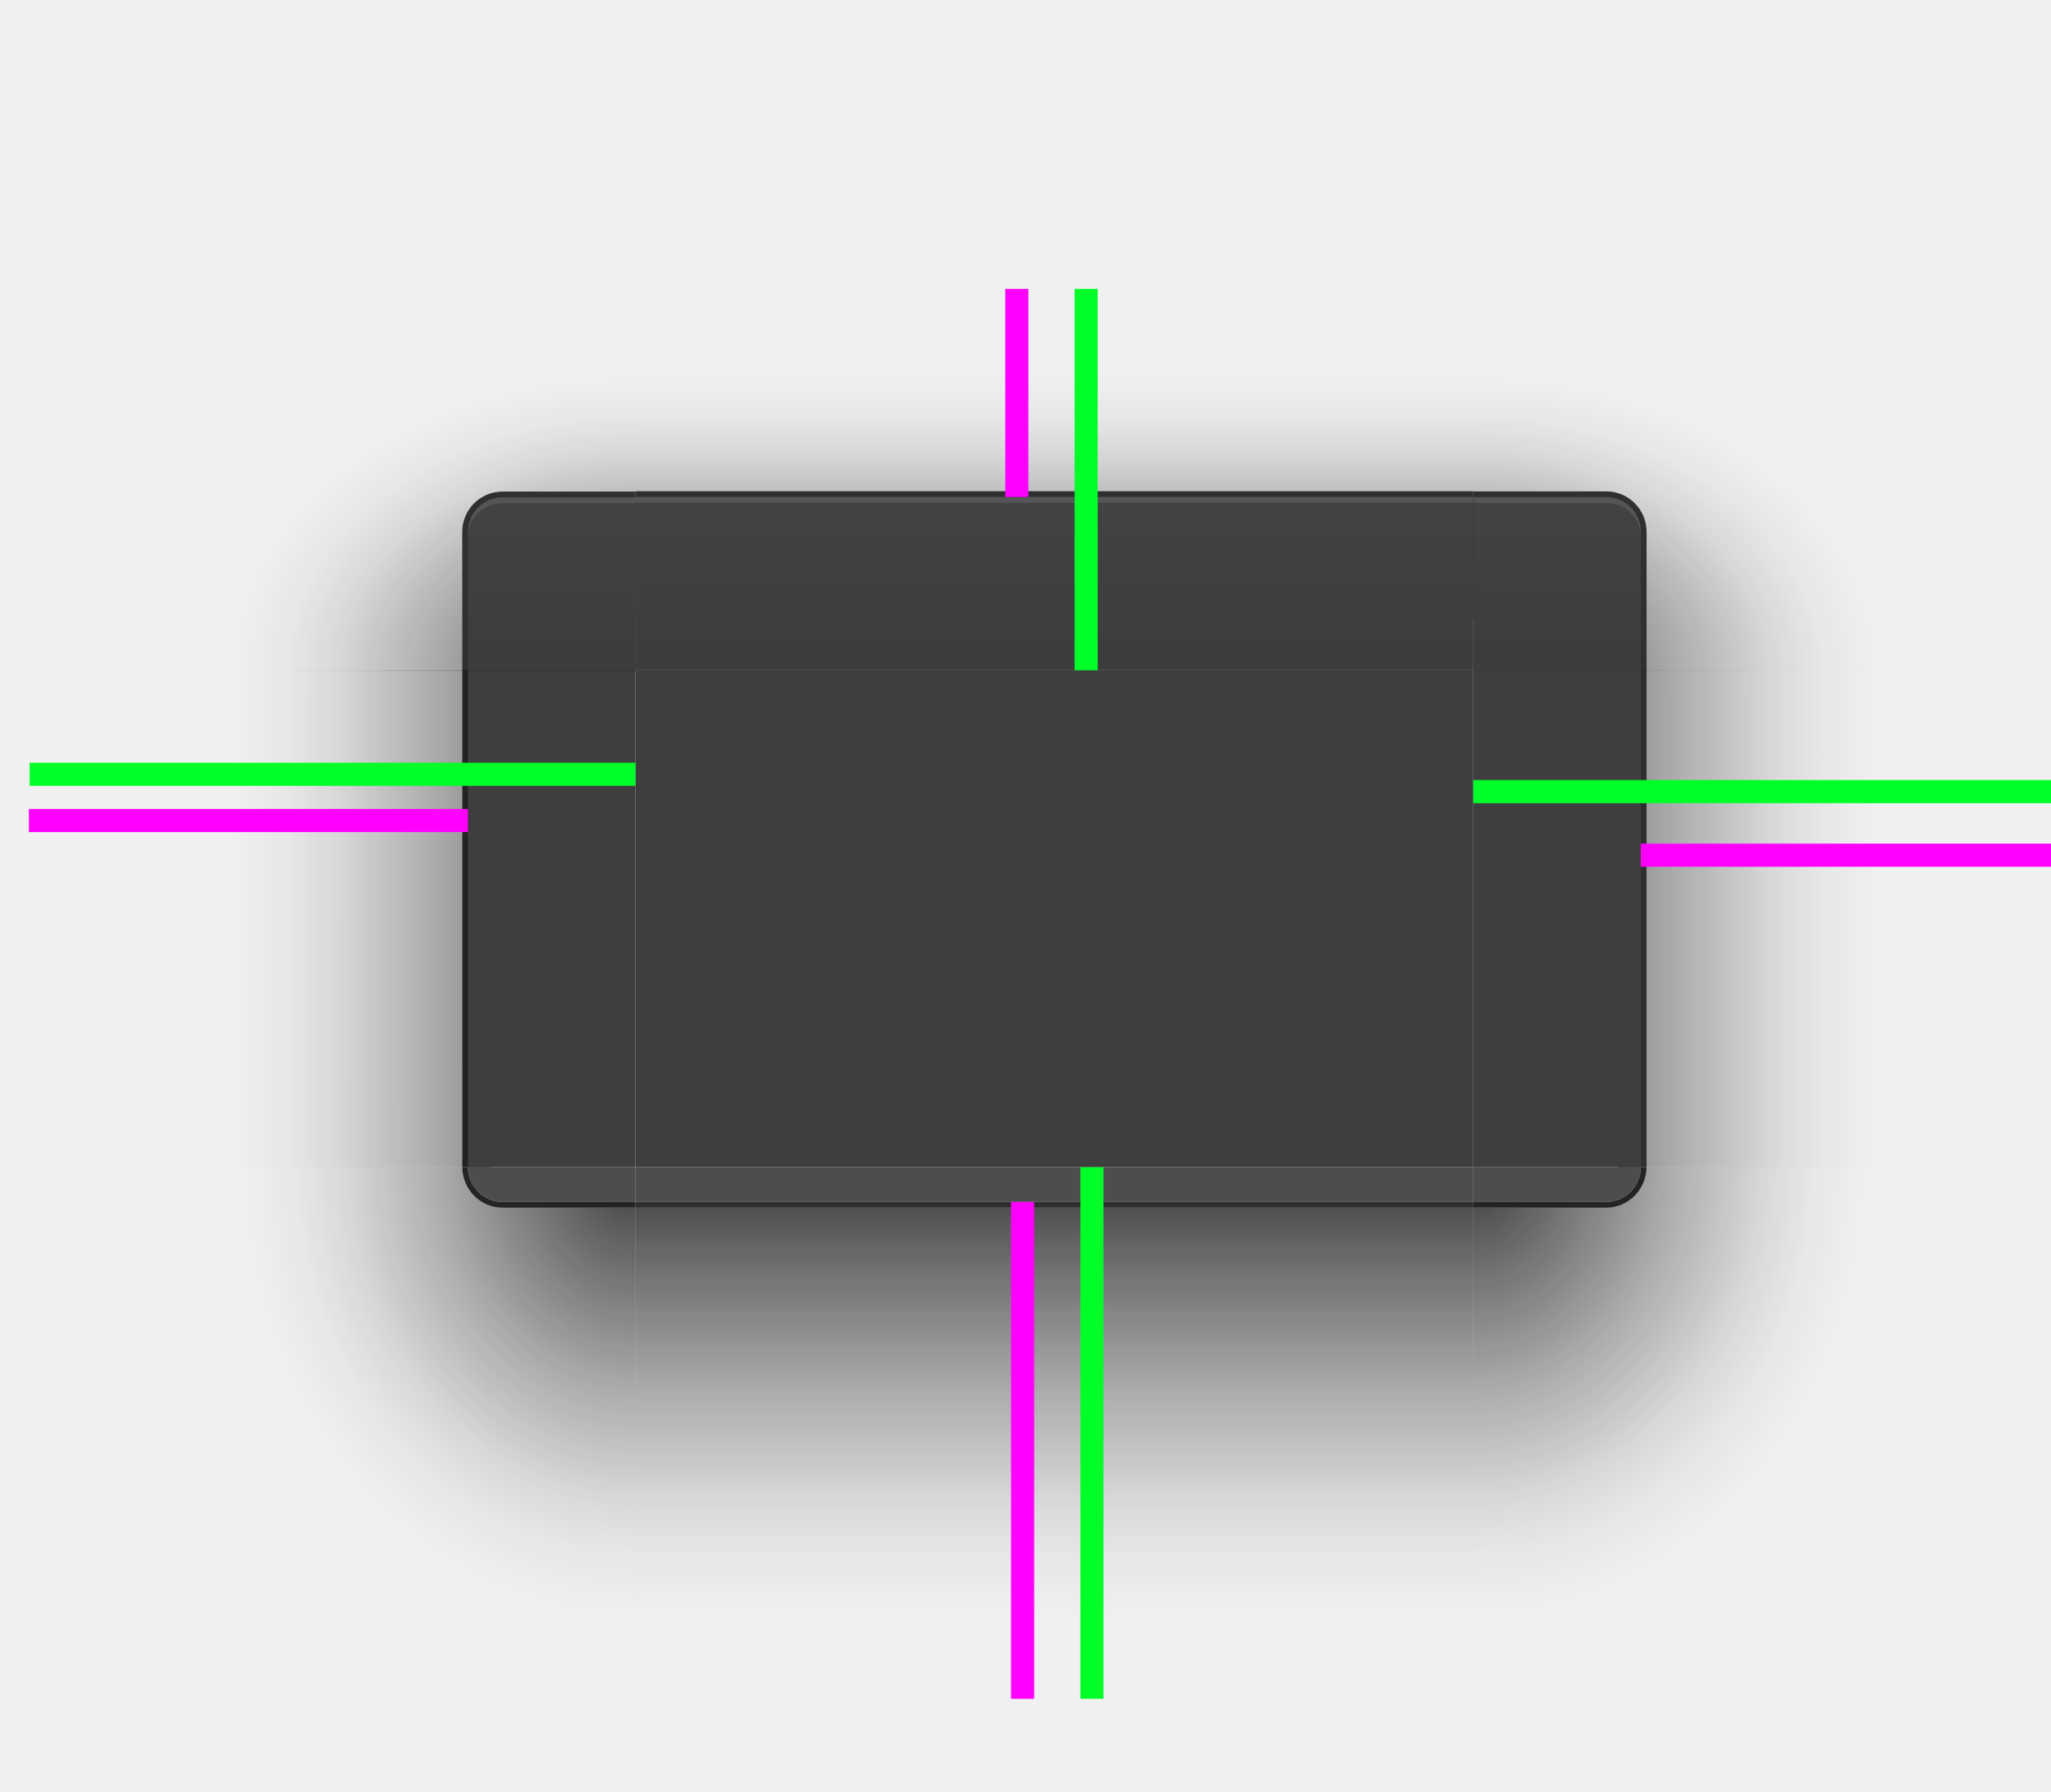
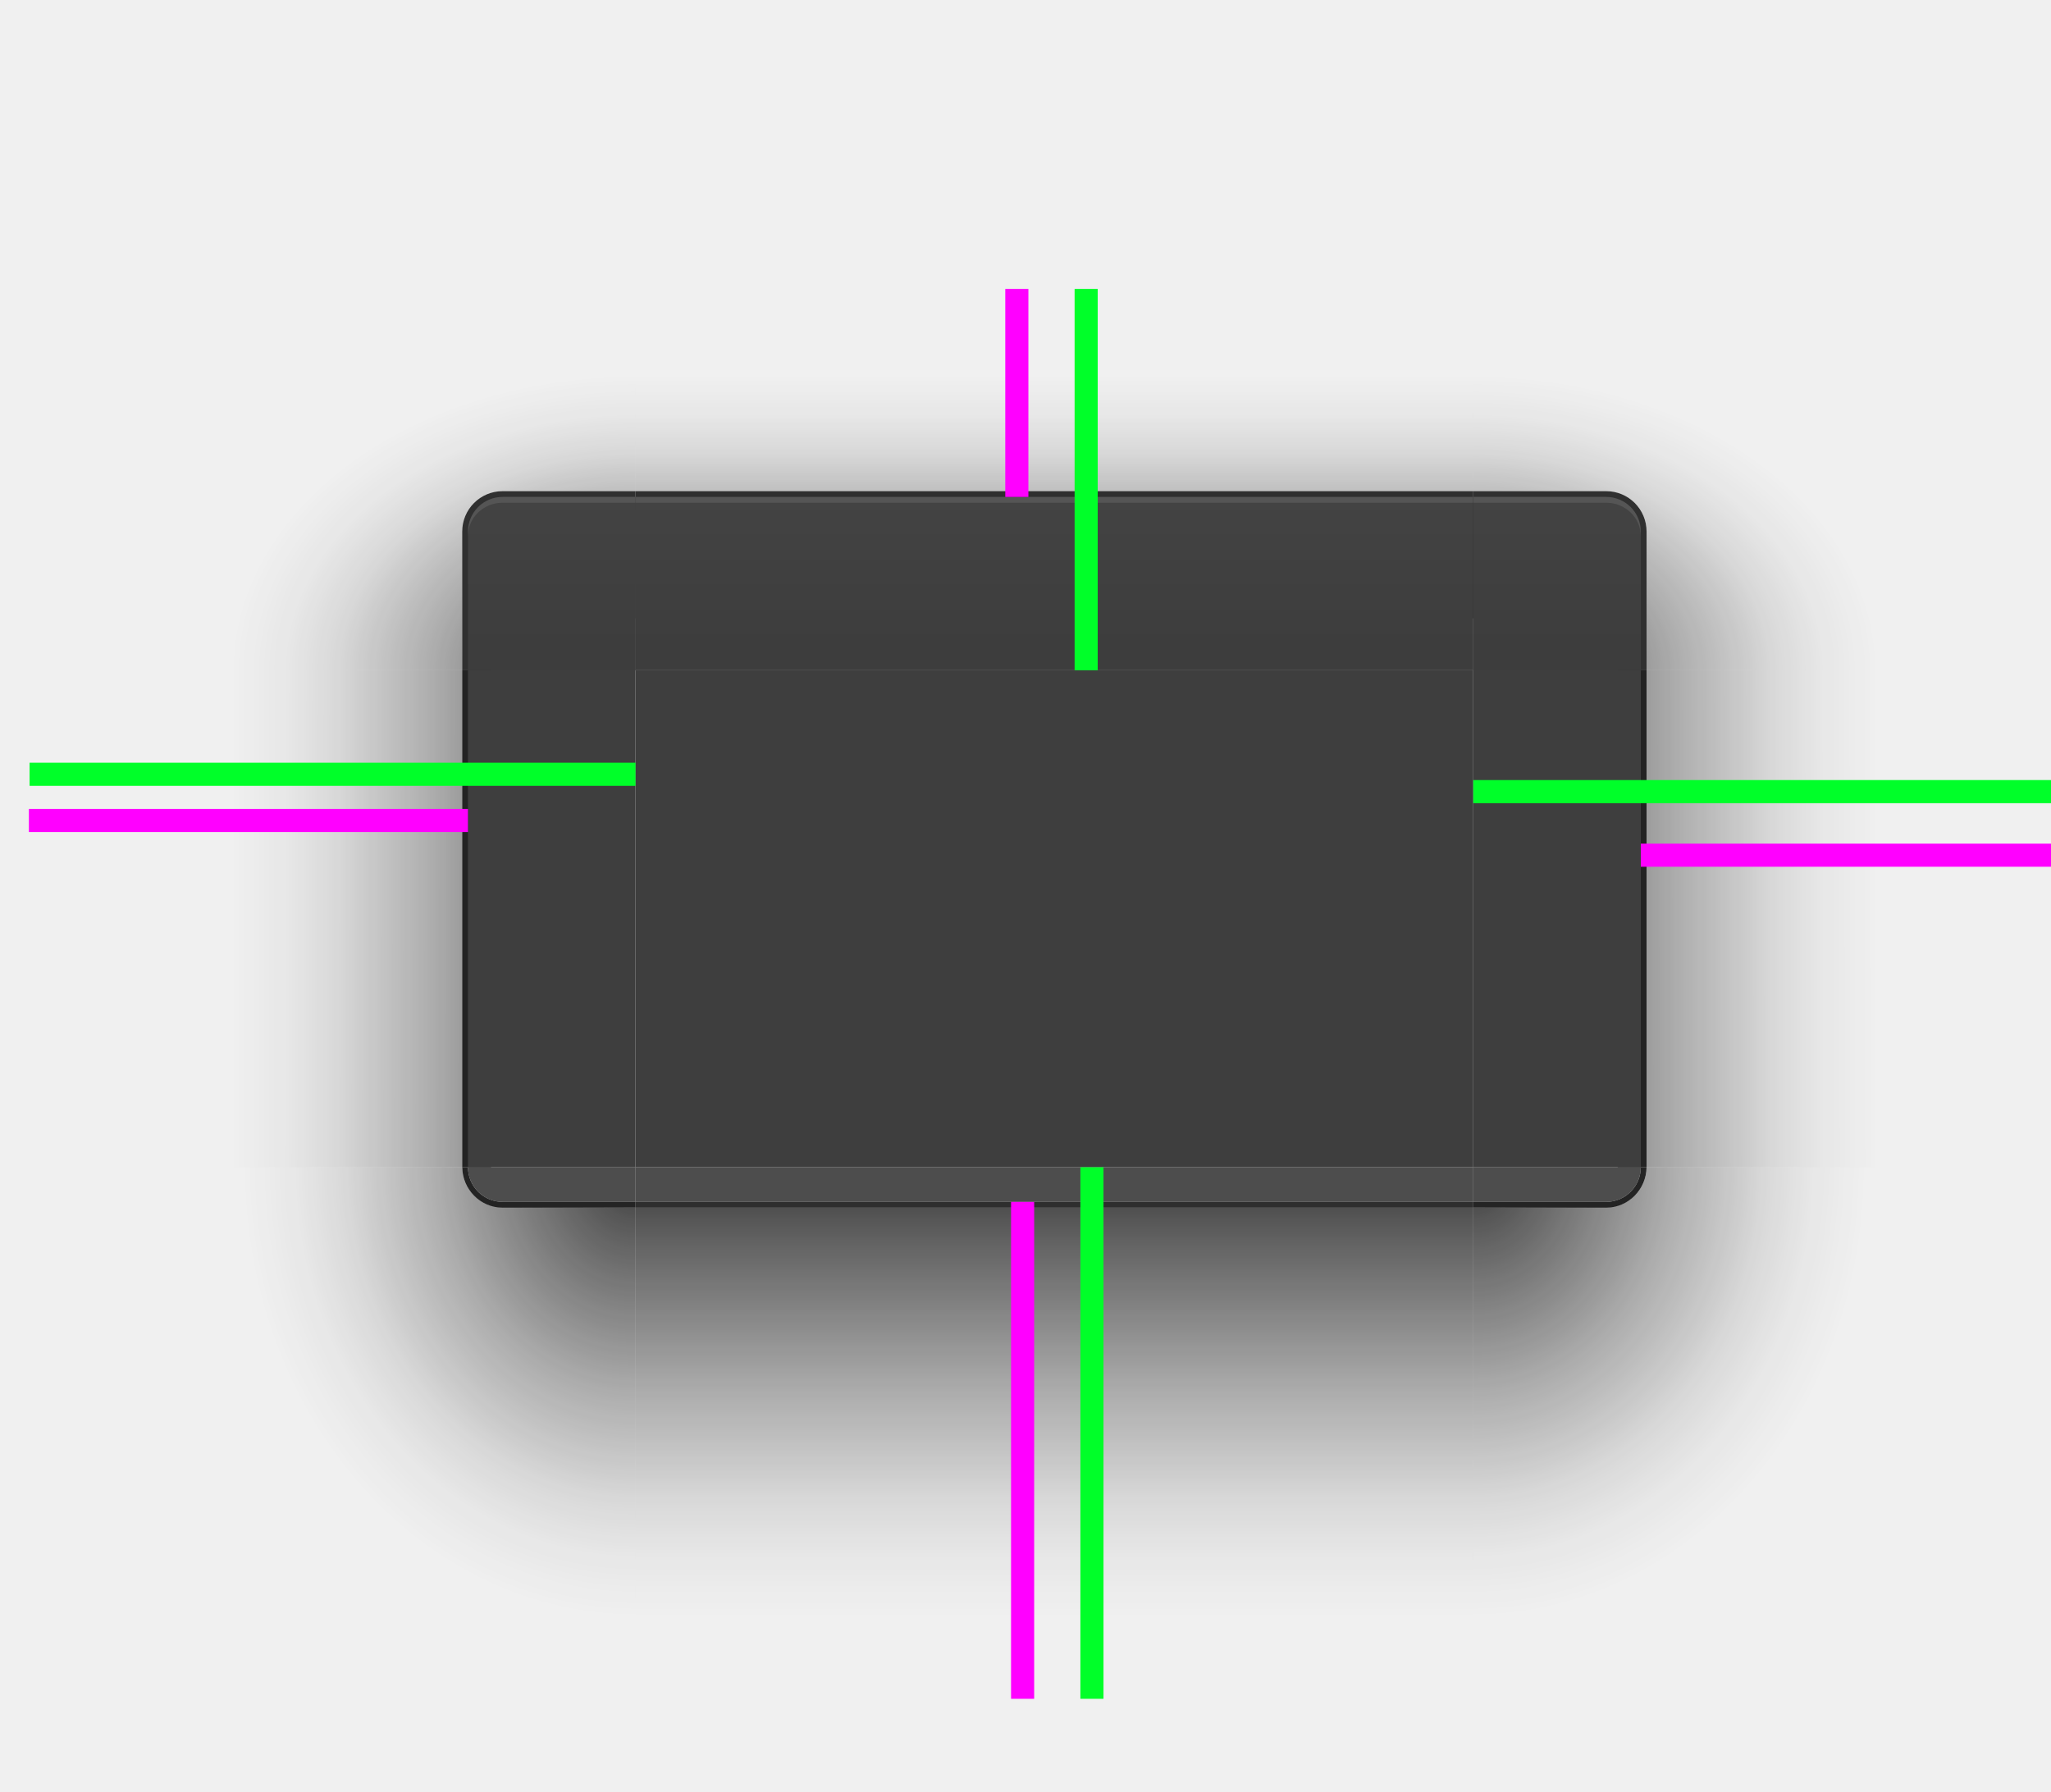
- <svg xmlns="http://www.w3.org/2000/svg" xmlns:xlink="http://www.w3.org/1999/xlink" width="355" height="310" id="svg3642" version="1.0">
-   <defs id="defs3644">
+ <svg xmlns="http://www.w3.org/2000/svg" xmlns:xlink="http://www.w3.org/1999/xlink" width="355" height="310" version="1.0">
+   <defs>
    <linearGradient id="linearGradient4192">
-       <stop id="stop4188" offset="0" style="stop-color:#434343;stop-opacity:1" />
-       <stop id="stop4190" offset="1" style="stop-color:#3d3d3d;stop-opacity:1" />
+       <stop stop-color="#434343" offset="0" />
+       <stop stop-color="#3d3d3d" offset="1" />
    </linearGradient>
    <linearGradient id="linearGradient5391">
-       <stop id="stop7028" offset="0" style="stop-color:#000000;stop-opacity:0.922;" />
-       <stop id="stop7026" offset="0.125" style="stop-color:#000000;stop-opacity:0.741;" />
-       <stop id="stop6834" offset="0.25" style="stop-color:#000000;stop-opacity:0.602;" />
-       <stop id="stop6832" offset="0.5" style="stop-color:#000000;stop-opacity:0.331;" />
-       <stop style="stop-color:#000000;stop-opacity:0.108;" offset="0.75" id="stop6836" />
-       <stop id="stop6894" offset="0.875" style="stop-color:#000000;stop-opacity:0.039;" />
-       <stop id="stop6721" offset="1" style="stop-color:#000000;stop-opacity:0;" />
+       <stop stop-opacity=".922" offset="0" />
+       <stop stop-opacity=".741" offset=".125" />
+       <stop stop-opacity=".602" offset=".25" />
+       <stop stop-opacity=".331" offset=".5" />
+       <stop stop-opacity=".108" offset=".75" />
+       <stop stop-opacity=".039" offset=".875" />
+       <stop stop-opacity="0" offset="1" />
    </linearGradient>
-     <linearGradient xlink:href="#linearGradient5391" id="linearGradient5688" gradientUnits="userSpaceOnUse" gradientTransform="translate(200,14)" x1="398" y1="143" x2="398" y2="220.938" />
-     <linearGradient xlink:href="#linearGradient5391" id="linearGradient5785" gradientUnits="userSpaceOnUse" gradientTransform="translate(175.125,14)" x1="349.875" y1="99" x2="279.875" y2="98.938" />
-     <linearGradient xlink:href="#linearGradient5391" id="linearGradient5791" gradientUnits="userSpaceOnUse" gradientTransform="matrix(-1,0,0,1,1020,14)" x1="350" y1="99" x2="280" y2="98.938" />
-     <linearGradient xlink:href="#linearGradient5391" id="linearGradient6612" gradientUnits="userSpaceOnUse" gradientTransform="translate(200,5)" x1="396" y1="66" x2="396" y2="14.938" />
-     <linearGradient xlink:href="#linearGradient5391-12" id="linearGradient5688-2" gradientUnits="userSpaceOnUse" gradientTransform="translate(0,139.922)" x1="398" y1="143" x2="398" y2="170.938" />
+     <linearGradient id="linearGradient5688" x1="398" x2="398" y1="143" y2="220.94" gradientTransform="translate(200,14)" gradientUnits="userSpaceOnUse" xlink:href="#linearGradient5391" />
+     <linearGradient id="linearGradient5785" x1="349.88" x2="279.88" y1="99" y2="98.938" gradientTransform="translate(175.12 14)" gradientUnits="userSpaceOnUse" xlink:href="#linearGradient5391" />
+     <linearGradient id="linearGradient6612" x1="396" x2="396" y1="66" y2="14.938" gradientTransform="translate(200,5)" gradientUnits="userSpaceOnUse" xlink:href="#linearGradient5391" />
+     <linearGradient id="linearGradient5688-2" x1="398" x2="398" y1="143" y2="170.94" gradientTransform="translate(0 139.92)" gradientUnits="userSpaceOnUse" xlink:href="#linearGradient5391-12" />
    <linearGradient id="linearGradient5391-12">
-       <stop style="stop-color:#000000;stop-opacity:1;" offset="0" id="stop6719-25" />
-       <stop id="stop6834-1" offset="0.25" style="stop-color:#000000;stop-opacity:0.639;" />
-       <stop id="stop6832-0" offset="0.5" style="stop-color:#000000;stop-opacity:0.337;" />
-       <stop style="stop-color:#000000;stop-opacity:0.108;" offset="0.75" id="stop6836-0" />
-       <stop id="stop6894-7" offset="0.875" style="stop-color:#000000;stop-opacity:0.039;" />
-       <stop id="stop6721-4" offset="1" style="stop-color:#000000;stop-opacity:0;" />
+       <stop offset="0" />
+       <stop stop-opacity=".639" offset=".25" />
+       <stop stop-opacity=".337" offset=".5" />
+       <stop stop-opacity=".108" offset=".75" />
+       <stop stop-opacity=".039" offset=".875" />
+       <stop stop-opacity="0" offset="1" />
    </linearGradient>
-     <linearGradient xlink:href="#linearGradient5391-12" id="linearGradient5791-0" gradientUnits="userSpaceOnUse" gradientTransform="matrix(-1,0,0,1,1020,14)" x1="350" y1="99" x2="305" y2="98.938" />
-     <linearGradient xlink:href="#linearGradient5391-12" id="linearGradient5785-2" gradientUnits="userSpaceOnUse" gradientTransform="translate(175.125,14)" x1="349.875" y1="99" x2="304.875" y2="98.938" />
-     <radialGradient xlink:href="#linearGradient5391-12" id="radialGradient6995-3" gradientUnits="userSpaceOnUse" gradientTransform="matrix(-1.0880955e-6,-2.060709,-2.57143,1.30944e-6,631.7862,842.0155)" cx="296.477" cy="80.417" fx="296.477" fy="80.417" r="17.5" />
-     <linearGradient xlink:href="#linearGradient5391-12" id="linearGradient6612-5" gradientUnits="userSpaceOnUse" gradientTransform="translate(200,5)" x1="396" y1="66" x2="396" y2="29.938" />
-     <linearGradient id="linearGradient7108">
-       <stop style="stop-color:#000000;stop-opacity:1;" offset="0" id="stop7110" />
-       <stop id="stop7112-7" offset="0.25" style="stop-color:#000000;stop-opacity:0.639;" />
-       <stop id="stop7114-9" offset="0.5" style="stop-color:#000000;stop-opacity:0.337;" />
-       <stop style="stop-color:#000000;stop-opacity:0.108;" offset="0.75" id="stop7116" />
-       <stop id="stop7118" offset="0.875" style="stop-color:#000000;stop-opacity:0.039;" />
-       <stop id="stop7120-2" offset="1" style="stop-color:#000000;stop-opacity:0;" />
-     </linearGradient>
-     <radialGradient xlink:href="#linearGradient7108" id="radialGradient6192-8" gradientUnits="userSpaceOnUse" gradientTransform="matrix(-5.7484752e-7,-2.060688,2.571432,-7.5962304e-7,398.2142,731.893)" cx="296.451" cy="80.417" fx="296.451" fy="80.417" r="17.5" />
-     <radialGradient xlink:href="#linearGradient5391-85" id="radialGradient7795-5" gradientUnits="userSpaceOnUse" gradientTransform="matrix(-3.885715,-2.6520781e-4,3.0787599e-4,-4.45001,297.5121,991.4043)" cx="48.271" cy="177.376" fx="48.271" fy="177.376" r="17.5" />
-     <linearGradient id="linearGradient5391-85">
-       <stop id="stop7028-7" offset="0" style="stop-color:#000000;stop-opacity:0.922;" />
-       <stop id="stop7026-85" offset="0.125" style="stop-color:#000000;stop-opacity:0.741;" />
-       <stop id="stop6834-5" offset="0.25" style="stop-color:#000000;stop-opacity:0.602;" />
-       <stop id="stop6832-01" offset="0.5" style="stop-color:#000000;stop-opacity:0.331;" />
-       <stop style="stop-color:#000000;stop-opacity:0.108;" offset="0.75" id="stop6836-3" />
-       <stop id="stop6894-2" offset="0.875" style="stop-color:#000000;stop-opacity:0.039;" />
-       <stop id="stop6721-61" offset="1" style="stop-color:#000000;stop-opacity:0;" />
-     </linearGradient>
-     <radialGradient xlink:href="#linearGradient5391-85" id="radialGradient7795-6" gradientUnits="userSpaceOnUse" gradientTransform="matrix(-2.571429,-2.643019e-4,1.6478255e-4,-1.599736,594.0958,485.8343)" cx="48.271" cy="177.376" fx="48.271" fy="177.376" r="17.5" />
-     <linearGradient xlink:href="#linearGradient4192" id="linearGradient7313" gradientUnits="userSpaceOnUse" gradientTransform="matrix(1,0,0,1.034485,-85,131.5171)" x1="470" y1="43" x2="470" y2="68.133" />
-     <radialGradient xlink:href="#linearGradient5391" id="radialGradient1031" gradientUnits="userSpaceOnUse" gradientTransform="matrix(-1.0441545e-6,-2.91785,-4.000001,1.2788312e-6,576.6671,981.076)" cx="296.477" cy="80.417" fx="296.477" fy="80.417" r="17.5" />
-     <linearGradient xlink:href="#linearGradient4192" id="linearGradient1033" gradientUnits="userSpaceOnUse" gradientTransform="matrix(1,0,0,1.034483,-495,-9.172414)" x1="760" y1="92" x2="760" y2="117.133" />
-     <linearGradient id="linearGradient4146">
-       <stop style="stop-color:#f5f5f5;stop-opacity:1" offset="0" id="stop4142" />
-       <stop style="stop-color:#e2e2e2;stop-opacity:1" offset="1" id="stop4144" />
-     </linearGradient>
-     <radialGradient xlink:href="#linearGradient5391" id="radialGradient6995" gradientUnits="userSpaceOnUse" gradientTransform="matrix(-1.0441545e-6,-2.91785,-4.000001,1.2788312e-6,576.6671,981.076)" cx="296.477" cy="80.417" fx="296.477" fy="80.417" r="17.5" />
-     <linearGradient xlink:href="#linearGradient4192" id="linearGradient4218" gradientUnits="userSpaceOnUse" gradientTransform="matrix(1,0,0,1.034483,-495,-9.172414)" x1="760" y1="92" x2="760" y2="117.133" />
+     <linearGradient id="linearGradient5785-2" x1="349.88" x2="304.88" y1="99" y2="98.938" gradientTransform="translate(175.12 14)" gradientUnits="userSpaceOnUse" xlink:href="#linearGradient5391-12" />
+     <linearGradient id="linearGradient6612-5" x1="396" x2="396" y1="66" y2="29.938" gradientTransform="translate(200,5)" gradientUnits="userSpaceOnUse" xlink:href="#linearGradient5391-12" />
+     <radialGradient id="radialGradient6192-8" cx="296.45" cy="80.417" r="17.5" gradientTransform="matrix(-5.7485e-7 -2.0607 2.5714 -7.5962e-7 398.21 731.89)" gradientUnits="userSpaceOnUse">
+       <stop offset="0" />
+       <stop stop-opacity=".639" offset=".25" />
+       <stop stop-opacity=".337" offset=".5" />
+       <stop stop-opacity=".108" offset=".75" />
+       <stop stop-opacity=".039" offset=".875" />
+       <stop stop-opacity="0" offset="1" />
+     </radialGradient>
+     <radialGradient id="radialGradient7795-5" cx="48.271" cy="177.38" r="17.5" gradientTransform="matrix(-3.8857 -.00026521 .00030788 -4.45 297.51 991.4)" gradientUnits="userSpaceOnUse" xlink:href="#linearGradient5391" />
+     <radialGradient id="radialGradient7795-6" cx="48.271" cy="177.38" r="17.5" gradientTransform="matrix(-2.5714 -.0002643 .00016478 -1.5997 594.1 485.83)" gradientUnits="userSpaceOnUse" xlink:href="#linearGradient5391" />
+     <linearGradient id="linearGradient7313" x1="470" x2="470" y1="43" y2="68.133" gradientTransform="matrix(1 0 0 1.0345 -85 131.52)" gradientUnits="userSpaceOnUse" xlink:href="#linearGradient4192" />
+     <radialGradient id="radialGradient1031" cx="296.48" cy="80.417" r="17.5" gradientTransform="matrix(-1.0442e-6 -2.9179 -4 1.2788e-6 576.67 981.08)" gradientUnits="userSpaceOnUse" xlink:href="#linearGradient5391" />
+     <linearGradient id="linearGradient1033" x1="760" x2="760" y1="92" y2="117.13" gradientTransform="matrix(1 0 0 1.0345 -495 -9.1724)" gradientUnits="userSpaceOnUse" xlink:href="#linearGradient4192" />
  </defs>
-   <g id="layer1" transform="translate(0,-90)">
-     <g transform="translate(-1453.445,-465.2191)" style="display:none" id="g4418" />
-     <g transform="translate(-1453.445,-465.2191)" style="display:inline" id="layer2" />
-     <g style="display:none" id="g2424" transform="translate(975.6159,-1945.099)" />
-     <g style="display:inline" id="g2426" transform="translate(975.6159,-1945.099)" />
-     <g id="g3429" transform="translate(1021.594,-976.2358)" />
-     <g id="g19758" transform="translate(2807.884,-592.7777)" />
-     <g id="g3935" transform="translate(3912.709,-1471.047)" />
-     <g id="g8459" transform="translate(1514.84,-1486.394)" />
-     <g id="g28391" transform="translate(164.0222,-157.7826)" />
-     <g id="g28393" transform="translate(1268.847,-1036.052)" />
-     <g id="g28395" transform="translate(-1129.022,-1051.399)" />
-     <g id="g6598" transform="translate(2310.522,-165.7826)" />
-     <g id="g6640" transform="translate(3415.347,-1044.052)" />
-     <g id="g6716" transform="translate(1017.478,-1059.399)" />
-     <g id="g6850" transform="matrix(1,0,0,-1,-153.4451,295.1744)" style="opacity:0.459" />
-     <text xml:space="preserve" style="font-style:normal;font-variant:normal;font-weight:bold;font-stretch:normal;line-height:0%;font-family:'Gill Sans';text-align:justify;writing-mode:lr-tb;text-anchor:start;fill:#000000;fill-opacity:1;stroke:none" x="70.555" y="-207.857" id="text6990">
-       <tspan id="tspan6992" x="70.555" y="-207.857" style="font-size:14px;line-height:1.25"> </tspan>
-     </text>
-     <g id="g4240" style="display:none" transform="translate(-1919.565,-153.3622)" />
-     <g id="g4242" style="display:inline" transform="translate(-1919.565,-153.3622)" />
-     <g transform="translate(509.496,-1633.242)" id="g4244" style="display:none" />
-     <g transform="translate(509.496,-1633.242)" id="g4246" style="display:inline" />
-     <g transform="translate(555.4738,-664.3789)" id="g4248" />
-     <g transform="translate(2341.764,-280.9208)" id="g4250" />
-     <g transform="translate(3446.59,-1159.19)" id="g4252" />
-     <g transform="translate(1048.72,-1174.537)" id="g4254" />
-     <g transform="translate(-302.0977,154.0743)" id="g4256" />
-     <g transform="translate(802.7275,-724.1951)" id="g4258" />
-     <g transform="translate(-1595.142,-739.5423)" id="g4260" />
-     <g transform="translate(1844.402,146.0743)" id="g4262" />
-     <g transform="translate(2949.227,-732.1951)" id="g4264" />
-     <g transform="translate(551.3578,-747.5423)" id="g4266" />
-     <g style="opacity:0.459" transform="matrix(1,0,0,-1,-619.565,607.0312)" id="g4268" />
-     <text id="text4270" y="104" x="-395.565" style="font-style:normal;font-variant:normal;font-weight:bold;font-stretch:normal;line-height:0%;font-family:'Gill Sans';text-align:justify;writing-mode:lr-tb;text-anchor:start;fill:#000000;fill-opacity:1;stroke:none" xml:space="preserve">
-       <tspan y="104" x="-395.565" id="tspan4272" style="font-size:14px;line-height:1.25"> </tspan>
-     </text>
-     <text id="text10408" y="-270.007" x="416.032" style="font-style:normal;font-variant:normal;font-weight:normal;font-stretch:normal;line-height:0%;font-family:Arial;-inkscape-font-specification:Arial;text-align:start;writing-mode:lr-tb;text-anchor:start;fill:#ffffff;fill-opacity:0.749;stroke:none" xml:space="preserve">
-       <tspan y="-270.007" x="416.032" id="tspan10410" style="font-size:12px;line-height:1"> </tspan>
-     </text>
-     <text id="text13129" y="-175.935" x="461.324" style="font-style:normal;font-variant:normal;font-weight:normal;font-stretch:normal;line-height:0%;font-family:Arial;-inkscape-font-specification:Arial;text-align:start;writing-mode:lr-tb;text-anchor:start;fill:#ffffff;fill-opacity:0.749;stroke:none" xml:space="preserve">
-       <tspan y="-175.935" x="461.324" id="tspan13131" style="font-size:12px;line-height:1"> </tspan>
-     </text>
+   <g transform="translate(0,-90)">
+     <use id="decoration-right" transform="matrix(-1,0,0,1,365,0)" width="100%" height="100%" xlink:href="#decoration-left" />
+     <g>
+       <text x="70.555" y="-207.857" fill="#000000" font-family="'Gill Sans'" font-weight="bold" text-align="justify" style="line-height:0%" xml:space="preserve">
+         <tspan x="70.555" y="-207.857" font-size="14px" style="line-height:1.25"> </tspan>
+       </text>
+       <text x="-395.565" y="104" fill="#000000" font-family="'Gill Sans'" font-weight="bold" text-align="justify" style="line-height:0%" xml:space="preserve">
+         <tspan x="-395.565" y="104" font-size="14px" style="line-height:1.25"> </tspan>
+       </text>
+       <text x="416.032" y="-270.007" fill="#ffffff" fill-opacity=".749" font-family="Arial" style="line-height:0%" xml:space="preserve">
+         <tspan x="416.032" y="-270.007" font-size="12px" style="line-height:1"> </tspan>
+       </text>
+       <text x="461.324" y="-175.935" fill="#ffffff" fill-opacity=".749" font-family="Arial" style="line-height:0%" xml:space="preserve">
+         <tspan x="461.324" y="-175.935" font-size="12px" style="line-height:1"> </tspan>
+       </text>
+     </g>
    <g id="decoration-bottom" transform="translate(-215,9)">
-       <path style="opacity:0.85;fill:url(#linearGradient5688);fill-opacity:1;stroke:none" d="m 525,164 v 25 10 5 10 10 25 h 145 v -25 -10 -10 -5 -10 -25 z" transform="translate(-200,126)" id="path6217-8" />
-       <path id="path6214-7" d="M 470,289 H 325 v 1 h 145 z" style="opacity:0.807;fill:#000000;fill-opacity:1;stroke:none;stroke-width:0.414" />
-       <path id="path6211-7" d="M 470,143 H 325 v 6 h 145 z" style="opacity:0.8;fill:#242424;fill-opacity:1;stroke:none" transform="translate(0,140)" />
+       <path transform="translate(-200,126)" d="m525 164v85h145v-85z" fill="url(#linearGradient5688)" opacity=".85" />
+       <path d="m470 289h-145v1h145z" opacity=".807" />
+       <path transform="translate(0,140)" d="m470 143h-145v6h145z" fill="#242424" opacity=".8" />
    </g>
-     <path style="opacity:1;fill:#3e3e3e;fill-opacity:1;stroke:none" d="m 110,206 v 86 h 145 v -86 z" id="decoration-center" />
+     <path id="decoration-center" d="m110 206v86h145v-86z" fill="#3e3e3e" />
    <g id="decoration-top" transform="translate(-215,5e-5)">
-       <path style="opacity:0.85;fill:url(#linearGradient6612);fill-opacity:1;stroke:none" d="m 525,5 v 15 6 4 10 H 670 V 30 26 20 5 Z" transform="translate(-200,135)" id="path6055-5" />
-       <path transform="translate(0,140)" id="path6098-4" d="M 325,35 V 57 H 470 V 35 Z" style="opacity:0.803;fill:#000000;fill-opacity:1;stroke:none" />
-       <path style="fill:url(#linearGradient7313);fill-opacity:1;stroke:none;stroke-width:1" d="m 325,176 v 20.657 0.032 9.31 h 145 v -9.31 -0.032 -20.657 z" id="path6092-3" />
-       <path id="path4151" d="m 325,176 v 0.689 0.001 0.31 h 145 v -0.31 -0.001 -0.689 z" style="fill:#ffffff;fill-opacity:1;stroke:none;stroke-width:1;opacity:0.1" />
+       <path transform="translate(-200,135)" d="m525 5v35h145v-35z" fill="url(#linearGradient6612)" opacity=".85" />
+       <path transform="translate(0,140)" d="m325 35v22h145v-22z" opacity=".803" />
+       <path d="m325 176v30h145v-30z" fill="url(#linearGradient7313)" />
+       <path d="m325 176v1h145v-1z" fill="#fff" opacity=".1" />
    </g>
-     <g id="decoration-left" transform="translate(-239.875,9)">
-       <path style="opacity:0.85;fill:url(#linearGradient5785);fill-opacity:1;stroke:none" d="m 420.125,71 v 86 h 25 12 8 4.812 10.188 4 H 495 V 71 h -10.875 -4 -10.188 -4.812 -8 -12 z" transform="translate(-175.125,126)" id="path6345-1" />
-       <path id="path6342-6" d="m 319.875,197 v 86 h 5 v -86 z" style="opacity:0.854;fill:#000000;fill-opacity:1;stroke:none" />
-       <path style="opacity:1;fill:#3e3e3e;fill-opacity:1;stroke:none" d="M 576,121 V 156.188 207 h 4 10 9.875 H 604 604.875 605 V 121 H 604.875 604 599.875 590 580 Z" transform="translate(-255.125,76)" id="path6339-9" />
+     <g id="decoration-left" transform="translate(-239.88 9)">
+       <path transform="translate(-175.12 126)" d="m420 71v86h75v-86z" fill="url(#linearGradient5785)" opacity=".85" />
+       <path d="m319.88 197v86h5v-86z" opacity=".854" />
+       <path transform="translate(-255.12 76)" d="m576 121v86h29v-86z" fill="#3e3e3e" />
    </g>
-     <g id="decoration-right" transform="matrix(-1,0,0,1,605,9)">
-       <path style="opacity:0.85;fill:url(#linearGradient5791);fill-opacity:1;stroke:none" d="m 700,71 v 86 h 11 4 15 8 12 25 V 71 h -25 -12 -8 -15 -4 z" transform="matrix(-1,0,0,1,1020,126)" id="path6345-7-2" />
-       <path transform="translate(0,140)" id="path6342-0-2" d="m 320,57 v 86 h 5 V 57 Z" style="opacity:0.803;fill:#000000;fill-opacity:1;stroke:none" />
-       <path style="opacity:1;fill:#3e3e3e;fill-opacity:1;stroke:none" d="m 750,121 v 86 h 5 9 0.875 0.125 1 9 4 v -86 h -4 -9 -1 -0.125 -0.875 -9 z" transform="matrix(-1,0,0,1,1100,76)" id="path6339-8-8" />
+     <g id="decoration-inactive-bottom" transform="translate(145 9.078)">
+       <path d="m325 289.92v85h145v-85z" fill="url(#linearGradient5688-2)" opacity=".85" />
+       <path d="m470 288.92h-145v1h145z" opacity=".807" />
+       <path d="m470 282.92h-145v6h145z" fill="#242424" opacity=".8" />
    </g>
-     <g id="decoration-inactive-bottom" transform="translate(145,9.07798)">
-       <path style="opacity:0.85;fill:url(#linearGradient5688-2);fill-opacity:1;stroke:none" d="m 325,289.922 v 25 10 5 10 10 25 h 145 v -25 -10 -10 -5 -10 -25 z" id="path6217-8-2" />
-       <path id="path6214-7-4" d="M 470,288.922 H 325 v 1 h 145 z" style="opacity:0.807;fill:#000000;fill-opacity:1;stroke:none;stroke-width:0.392" />
-       <path id="path6211-7-5" d="M 470,282.922 H 325 v 6 h 145 z" style="opacity:0.8;fill:#242424;fill-opacity:1;stroke:none" />
+     <path id="decoration-inactive-center" d="m470 206v86h145v-86z" fill="#3e3e3e" />
+     <g id="decoration-inactive-top" transform="translate(145)">
+       <g>
+         <path transform="translate(-200,135)" d="m525 5v35h145v-35z" fill="url(#linearGradient6612-5)" opacity=".85" />
+         <path transform="translate(0,140)" d="m325 35v22h145v-22z" opacity=".807" />
+         <path d="m325 176v30h145v-30z" fill="#2d2d2d" />
+       </g>
+       <path d="m325 176v1h145v-1z" fill="#fff" fill-opacity=".995" opacity=".08" />
    </g>
-     <path style="fill:#3e3e3e;fill-opacity:1;stroke:none" d="m 470,206 v 86 h 145 v -86 z" id="decoration-inactive-center" />
-     <g id="decoration-inactive-top" transform="translate(145)">
-       <path style="opacity:0.85;fill:url(#linearGradient6612-5);fill-opacity:1;stroke:none" d="m 525,5 v 15 6 4 10 H 670 V 30 26 20 5 Z" transform="translate(-200,135)" id="path6055-5-5" />
-       <path transform="translate(0,140)" id="path6098-4-8" d="M 325,35 V 57 H 470 V 35 Z" style="opacity:0.807;fill:#000000;fill-opacity:1;stroke:none" />
-       <path style="fill:#2d2d2d;fill-opacity:1;stroke:none;stroke-width:1" d="m 325,176 v 20.657 0.032 V 206 h 145 v -9.31 -0.032 V 176 Z" id="path6092-3-3" />
-       <path id="path4181" d="m 325,176 v 0.689 0.001 V 177 h 145 v -0.31 -0.001 V 176 Z" style="fill:#ffffff;fill-opacity:0.995;stroke:none;stroke-width:1;opacity:0.08" />
-     </g>
-     <g id="decoration-inactive-left" transform="translate(120.125,8.98452)">
-       <path style="opacity:0.85;fill:url(#linearGradient5785-2);fill-opacity:1;stroke:none" d="m 420.125,71 v 86 h 25 12 8 4.812 10.188 4 H 495 V 71 h -10.875 -4 -10.188 -4.812 -8 -12 z" transform="translate(-175.125,126)" id="path6345-1-1" />
-       <path id="path6342-6-6" d="m 319.875,197 v 86 h 5 v -86 z" style="opacity:0.81;fill:#000000;fill-opacity:1;stroke:none" />
-       <path style="fill:#3e3e3e;fill-opacity:1;stroke:none" d="m 576,121 v 86 h 4 10 9.875 H 604 604.875 605 V 121 H 604.875 604 599.875 590 580 Z" transform="translate(-255.125,76)" id="path6339-9-9" />
+     <g id="decoration-inactive-left" transform="translate(120.12 8.9845)">
+       <path transform="translate(-175.12 126)" d="m420 71.015v86h75v-86z" fill="url(#linearGradient5785-2)" opacity=".85" />
+       <path d="m319.88 197.02v86h5v-86z" opacity=".81" />
+       <path d="m320.88 197.02v86h29v-86z" fill="#3e3e3e" />
    </g>
    <g id="decoration-inactive-topleft" transform="translate(140,-25.063)">
-       <path style="opacity:0.85;fill:url(#radialGradient6192-8);fill-opacity:1;stroke:none" d="m 518,54.938 c -9.972,0 -18,8.028 -18,18 v 12 9 1 2 15 V 120 120.938 121 h 75 V 120.938 120 111.938 95 c 0,-2.77 2.23,-5 5,-5 h 10 10 5 V 55 h -5 V 54.938 H 590 V 55 h -10 v -0.062 h -18 -2 z" transform="translate(-275,110.063)" id="rect6520-3-2-6" />
-       <g id="6utrh-9">
-         <g id="decoration-toplefthaerty-5" transform="translate(0,1)">
-           <g transform="translate(-19,25)" id="49093u-9">
-             <path style="opacity:0.814;fill:#000000;fill-opacity:1;stroke:none" d="m 580,90 c -2.77,0 -5,2.23 -5,5 V 111.938 112 120 120.938 121 h 1 V 120.938 120 112 h 4 V 91 h 10 10 5 v -1 h -5 -10 z" transform="translate(-256,84.063)" id="rect5073-2-5" />
-             <path style="fill:#2d2d2d;fill-opacity:1;stroke:none;stroke-width:1" d="m 323.938,175.063 c -2.177,0 -3.938,1.821 -3.938,4.073 v 16.552 0.065 8.276 0.97 0.065 h 24 5 V 204.029 175.063 h -5 -10 -10 z" id="rect5073-4-9-6" />
-             <path style="fill:#ffffff;fill-opacity:1;stroke:none;stroke-width:1;opacity:0.08" d="M 444.938 86 C 442.76 86 441 87.822 441 90.074 L 441 90.938 C 441 88.76 442.76 87 444.938 87 L 445 87 L 455 87 L 465 87 L 470 87 L 470 86 L 465 86 L 455 86 L 445 86 L 444.938 86 z " transform="translate(-121,89.063)" id="path4176" />
-           </g>
+       <path transform="translate(-275 110.06)" d="m500 55v66h75v-26c0-2.77 2.23-5 5-5h25v-35z" fill="url(#radialGradient6192-8)" opacity=".85" />
+       <g transform="translate(0,1)">
+         <g transform="translate(-19,25)">
+           <path transform="translate(-256,84.063)" d="m580 90c-2.77 0-5 2.23-5 5v26h1v-9h4v-21h25v-1h-15z" opacity=".814" />
+           <path d="m323.94 175.06c-2.177 0-3.938 1.821-3.938 4.073v25.927h29v-30h-25z" fill="#2d2d2d" />
+           <path transform="translate(-121,89.063)" d="m444.94 86c-2.177 0-3.938 1.822-3.938 4.074v0.863c0-2.177 1.76-3.938 3.938-3.938h0.062 10 10 5v-1h-5-10-10-0.062z" fill="#fff" opacity=".08" />
        </g>
      </g>
    </g>
-     <g id="decoration-inactive-topright" transform="translate(190,-25.0625)">
-       <path style="opacity:0.85;fill:url(#radialGradient6995-3);fill-opacity:1;stroke:none" d="m 425,165.062 v 35 h 25 c 2.77,0 5,2.23 5,5 v 17 9 h 75 v -9 -15 -2 -1 -9 -12 c 0,-9.972 -8.028,-18 -18,-18 h -42 -2 -18 -10 -10 z" id="rect6520-3-8" />
-       <g id="decoration-toprightigb-8" transform="translate(250)">
-         <g transform="matrix(-1,0,0,1,524,26)" id="decoration-topright8989-1">
-           <path style="opacity:0.803;fill:#000000;fill-opacity:1;stroke:none" d="m 750,90 v 1 h 25 V 91.938 112 h 4 v 8 0.938 V 121 h 1 V 120.938 120 112 111.938 95 c 0,-2.77 -2.23,-5 -5,-5 z" transform="matrix(-1,0,0,1,1099,84.0625)" id="rect5073-8-2-0" />
-           <path style="fill:#2d2d2d;fill-opacity:1;stroke:none;stroke-width:1" d="m 349,175.062 v 28.966 0.97 0.065 h -29 v -0.065 -0.97 -8.244 -0.065 -16.519 c 0,-2.247 1.823,-4.138 4,-4.138 h 1 1 l 8,-8e-5 h 10 z" id="rect5073-4-4-8-8" />
-           <path style="fill:#ffffff;fill-opacity:1;stroke:none;stroke-width:1;opacity:0.08" d="M 615 86 L 615 87 L 620 87 L 630 87 L 638 87 L 639 87 L 640 87 C 642.177 87 644 88.828 644 91 L 644 90.139 C 644 87.891 642.177 86 640 86 L 639 86 L 638 86 L 630 86 L 620 86 L 615 86 z " transform="matrix(-1,0,0,1,964,89.0625)" id="path4183" />
+     <g id="decoration-bottomleft" transform="translate(-385 -4)">
+       <g transform="matrix(1 0 0 .99932 165 -10.667)">
+         <path transform="matrix(1 0 0 1.0007 220 104.68)" d="m5 202.06v92l105-0.062v-84.938l-23-0.062c-3.857 0-6.962-3.089-6.996-6.938h-0.004z" fill="url(#radialGradient7795-5)" opacity=".85" />
+         <g transform="translate(-20,24)" />
+       </g>
+       <path transform="translate(385 93.938)" d="m80.004 202.06c0.034 3.849 3.139 7 6.996 7l23 1e-5v-1h-23c-3.324 0-6-2.676-6-6z" opacity=".85" />
+       <path transform="translate(385 93.938)" d="m81 202.06c0 3.324 2.676 6 6 6h23v-6z" fill="#242424" opacity=".8" />
+     </g>
+     <g id="decoration-inactive-bottomleft">
+       <g transform="matrix(1 0 0 .99932 140 -14.604)">
+         <path transform="matrix(1 0 0 1.0007 -140 104.68)" d="m365 202v91.937l105 0.062v-85.062l-23.004 1e-5c-3.832 0-6.919-3.111-6.992-6.926l-0.004-0.012z" fill="url(#radialGradient7795-6)" opacity=".85" />
+         <g transform="translate(-20,24)" />
+       </g>
+       <path d="m440 292.01c0.034 3.849 3.139 7 6.996 7l23 1e-5v-1h-23c-3.324 0-6-2.676-6-6z" opacity=".85" />
+       <path d="m441 292c0 3.324 2.676 6 6 6h23v-6z" fill="#242424" opacity=".8" />
+     </g>
+     <g fill="#f0f">
+       <rect id="shadow-hint-top-margin" x="174" y="140" width="4" height="36" />
+       <rect id="shadow-hint-bottom-margin" x="175" y="298" width="4" height="86" />
+       <rect id="shadow-hint-right-margin" x="284" y="236" width="76" height="4" />
+       <rect id="shadow-hint-left-margin" x="5" y="230" width="76" height="4" />
+     </g>
+     <g fill="#00ff29">
+       <rect id="hint-top-margin" x="186" y="140" width="4" height="66" />
+       <rect id="hint-bottom-margin" x="187" y="292" width="4" height="92" />
+       <rect id="hint-right-margin" transform="rotate(90)" x="225" y="-360" width="4" height="105" />
+       <rect id="hint-left-margin" transform="rotate(90)" x="222" y="-110" width="4" height="104.88" />
+     </g>
+     <g id="decoration-topleft" transform="matrix(-1 0 0 1 535 -25.062)">
+       <path transform="translate(170 115.06)" d="m255 50v35h23c3.878 0 7 3.122 7 7v24h75v-66z" fill="url(#radialGradient1031)" opacity=".85" />
+       <g transform="translate(250)">
+         <g transform="matrix(-1,0,0,1,524,26)">
+           <path transform="matrix(-1 0 0 1 604 89.062)" d="m255 85v31h30v-24c0-3.878-3.122-7-7-7h-3z" opacity=".8" />
+           <path transform="matrix(-1 0 0 1 604 89.062)" d="m255 86v30h29v-24c0-3.324-2.676-6-6-6z" fill="url(#linearGradient1033)" />
+           <path transform="translate(239 89.062)" d="m87 86c-3.324 0-6 2.676-6 6v0.801c0-3.213 2.676-5.801 6-5.801h23v-1z" fill="#fff" opacity=".1" />
        </g>
      </g>
    </g>
-     <g id="decoration-inactive-right" transform="matrix(-1,0,0,1,965,9)">
-       <path style="opacity:0.85;fill:url(#linearGradient5791-0);fill-opacity:1;stroke:none" d="m 700,71 v 86 h 11 4 15 8 12 25 V 71 h -25 -12 -8 -15 -4 z" transform="matrix(-1,0,0,1,1020,126)" id="path6345-7-2-6" />
-       <path transform="translate(0,140)" id="path6342-0-2-4" d="m 320,57 v 86 h 5 V 57 Z" style="opacity:0.814;fill:#000000;fill-opacity:1;stroke:none" />
-       <path style="fill:#3e3e3e;fill-opacity:1;stroke:none" d="m 750,121 v 86 h 5 9 0.875 0.125 1 9 4 v -86 h -4 -9 -1 -0.125 -0.875 -9 z" transform="matrix(-1,0,0,1,1100,76)" id="path6339-8-8-9" />
-     </g>
-     <g transform="translate(-385,-4.000015)" id="decoration-bottomleft">
-       <g transform="matrix(1,0,0,0.9993211,165,-10.66658)" id="hrh-6">
-         <path style="opacity:0.85;fill:url(#radialGradient7795-5);fill-opacity:1;stroke:none" d="M 5,202.062 V 204 v 15 29.969 15 c 0,16.609 13.38,29.969 30,29.969 h 15 c 0.903,0 1.803,-0.017 2.688,-0.094 0.762,0.069 1.532,0.094 2.312,0.094 h 5 20 5 V 294 h 10 10 5 V 209.062 L 87,209 c -3.857,0 -6.962,-3.089 -6.996,-6.938 H 80 Z" transform="matrix(1,0,0,1.000679,220,104.6752)" id="rect5099-9-5" />
-         <g id="decoration-bottomleft57547-54-5" transform="translate(-20,24)">
-           <g id="g6659-3-3-0" />
-         </g>
-       </g>
-       <path style="opacity:0.85;fill:#000000;fill-opacity:1;stroke:none;stroke-width:1" d="m 80.004,202.062 c 0.034,3.849 3.139,7 6.996,7 l 23,1e-5 V 208.062 H 87 c -3.324,0 -6,-2.676 -6,-6 z" transform="translate(385,93.93752)" id="path4189" />
-       <path style="opacity:0.8;fill:#242424;fill-opacity:1;stroke:none" d="m 81,202.062 c 0,3.324 2.676,6 6,6 h 23 v -6 z" id="rect7023-1" transform="translate(385,93.93752)" />
-     </g>
-     <use x="0" y="0" xlink:href="#decoration-bottomleft" id="decoration-bottomright" transform="matrix(-1,0,0,1,365,0)" width="100%" height="100%" />
-     <g id="decoration-inactive-bottomleft">
-       <g transform="matrix(1,0,0,0.9993211,140,-14.60409)" id="hrh-3">
-         <path id="rect5099-9-6" transform="matrix(1,0,0,1.000679,-140,104.6752)" d="M 365,202.062 V 204 v 15 29.969 15 c 0,16.609 13.38,29.969 30,29.969 h 15 c 0.903,0 1.803,-0.017 2.688,-0.094 0.762,0.069 1.532,0.094 2.312,0.094 h 5 20 5 V 294 h 10 10 5 v -85 l -2.75,1e-5 h -20.254 c -3.832,0 -6.919,-3.111 -6.992,-6.926 L 440,202.062 Z" style="opacity:0.85;fill:url(#radialGradient7795-6);fill-opacity:1;stroke:none" />
-         <g id="decoration-bottomleft57547-54-2" transform="translate(-20,24)">
-           <g id="g6659-3-3-4" />
-         </g>
-       </g>
-       <path id="path4205" d="m 440,292 c 0.034,3.849 3.139,7 6.996,7 l 23,10e-6 V 298 h -23 c -3.324,0 -6,-2.676 -6,-6 z" style="opacity:0.85;fill:#000000;fill-opacity:1;stroke:none;stroke-width:1" />
-       <path id="path4207" d="m 441,292 c 0,3.324 2.676,6 6,6 h 23 v -6 z" style="opacity:0.8;fill:#242424;fill-opacity:1;stroke:none" />
-     </g>
-     <use x="0" y="0" xlink:href="#decoration-inactive-bottomleft" id="decoration-inactive-bottomright" transform="matrix(-1,0,0,1,1085,0)" width="100%" height="100%" />
-     <g id="decoration-topright" transform="translate(-170,-25.02734)">
-       <path style="opacity:0.85;fill:url(#radialGradient6995);fill-opacity:1;stroke:none" d="m 255,50 v 35 h 20 3 c 3.878,0 7,3.122 7,7 v 3 12 9 h 75 V 107 92 90 89 80 68 c 0,-9.972 -8.028,-18 -18,-18 h -42 -2 -18 -10 -10 z" transform="translate(170,115.0625)" id="rect6520-3" />
-       <g id="decoration-toprightigb" transform="translate(250)">
-         <g transform="matrix(-1,0,0,1,524,26)" id="decoration-topright8989">
-           <path style="opacity:0.8;fill:#000000;fill-opacity:1;stroke:none;stroke-width:1" d="m 255,85 v 29.93 1.004 V 116 h 30 v -9 -0.586 -0.066 V 95 92 c 0,-3.878 -3.122,-7 -7,-7 h -3 z" transform="matrix(-1,0,0,1,604,89.0625)" id="path1012" />
-           <path style="fill:url(#linearGradient4218);fill-opacity:1;stroke:none;stroke-width:1" d="m 255,86 v 28.965 0.971 V 116 h 29 V 106.723 106.658 92 c 0,-3.324 -2.676,-6 -6,-6 z" transform="matrix(-1,0,0,1,604,89.0625)" id="rect5073-4-4-8" />
-           <path style="opacity:0.1;fill:#ffffff;fill-opacity:1;stroke:none;stroke-width:1" d="m 255,86 v 1 h 23 c 3.324,0 6,2.588 6,5.801 V 92 c 0,-3.324 -2.676,-6 -6,-6 z" transform="matrix(-1,0,0,1,604,89.0625)" id="path4222" />
-         </g>
-       </g>
-     </g>
-     <rect style="opacity:1;fill:#ff00ff;fill-opacity:1;stroke:none;stroke-width:0.447" id="shadow-hint-top-margin" width="4" height="36" x="174" y="140" />
-     <rect style="opacity:1;fill:#ff00ff;fill-opacity:1;stroke:none;stroke-width:1.183" id="shadow-hint-bottom-margin" width="4" height="86" x="175" y="298" />
-     <rect style="opacity:1;fill:#ff00ff;fill-opacity:1;stroke:none;stroke-width:0.707" id="shadow-hint-right-margin" width="76" height="4" x="284" y="236" />
-     <rect style="opacity:1;fill:#ff00ff;fill-opacity:1;stroke:none;stroke-width:0.707" id="shadow-hint-left-margin" width="76" height="4" x="5" y="230" />
-     <rect id="hint-top-margin" width="4" height="66" x="186" y="140" style="fill:#00ff29;fill-opacity:1;stroke:none;stroke-width:1.085" />
-     <rect id="hint-bottom-margin" width="4" height="92" x="187" y="292" style="fill:#00ff29;fill-opacity:1;stroke:none;stroke-width:1.085" />
-     <rect id="hint-right-margin" width="4" height="105" x="225" y="-360" transform="rotate(90)" style="fill:#00ff29;fill-opacity:1;stroke:none;stroke-width:1.085" />
-     <rect id="hint-left-margin" width="4" height="104.875" x="222" y="-110" transform="rotate(90)" style="fill:#00ff29;fill-opacity:1;stroke:none;stroke-width:1.085" />
-     <g transform="matrix(-1,0,0,1,535,-24.99609)" id="decoration-topleft">
-       <path id="path1019" transform="translate(170,115.0625)" d="m 255,50 v 35 h 20 3 c 3.878,0 7,3.122 7,7 v 3 12 9 h 75 V 107 92 90 89 80 68 c 0,-9.972 -8.028,-18 -18,-18 h -42 -2 -18 -10 -10 z" style="opacity:0.85;fill:url(#radialGradient1031);fill-opacity:1;stroke:none" />
-       <g transform="translate(250)" id="g1027">
-         <g id="g1025" transform="matrix(-1,0,0,1,524,26)">
-           <path id="path1021" transform="matrix(-1,0,0,1,604,89.0625)" d="m 255,85 v 29.93 1.004 V 116 h 30 v -9 -0.586 -0.066 V 95 92 c 0,-3.878 -3.122,-7 -7,-7 h -3 z" style="opacity:0.8;fill:#000000;fill-opacity:1;stroke:none;stroke-width:1" />
-           <path id="path1023" transform="matrix(-1,0,0,1,604,89.0625)" d="m 255,86 v 28.965 0.971 V 116 h 29 V 106.723 106.658 92 c 0,-3.324 -2.676,-6 -6,-6 z" style="fill:url(#linearGradient1033);fill-opacity:1;stroke:none;stroke-width:1" />
-           <path style="opacity:0.1;fill:#ffffff;fill-opacity:1;stroke:none;stroke-width:1" d="m 87,86 c -3.324,0 -6,2.676 -6,6 v 0.801 C 81,89.588 83.676,87 87,87 h 23 v -1 z" transform="translate(239,89.0625)" id="path4231" />
-         </g>
-       </g>
-     </g>
+     <use id="decoration-topright" transform="matrix(-1,0,0,1,365,0)" width="100%" height="100%" xlink:href="#decoration-topleft" />
+     <use id="decoration-bottomright" transform="matrix(-1,0,0,1,365,0)" width="100%" height="100%" xlink:href="#decoration-bottomleft" />
+     <use id="decoration-inactive-topright" transform="matrix(-1,0,0,1,1085,0)" width="100%" height="100%" xlink:href="#decoration-inactive-topleft" />
+     <use id="decoration-inactive-right" transform="matrix(-1,0,0,1,1085,0)" width="100%" height="100%" xlink:href="#decoration-inactive-left" />
+     <use id="decoration-inactive-bottomright" transform="matrix(-1,0,0,1,1085,0)" width="100%" height="100%" xlink:href="#decoration-inactive-bottomleft" />
  </g>
</svg>
